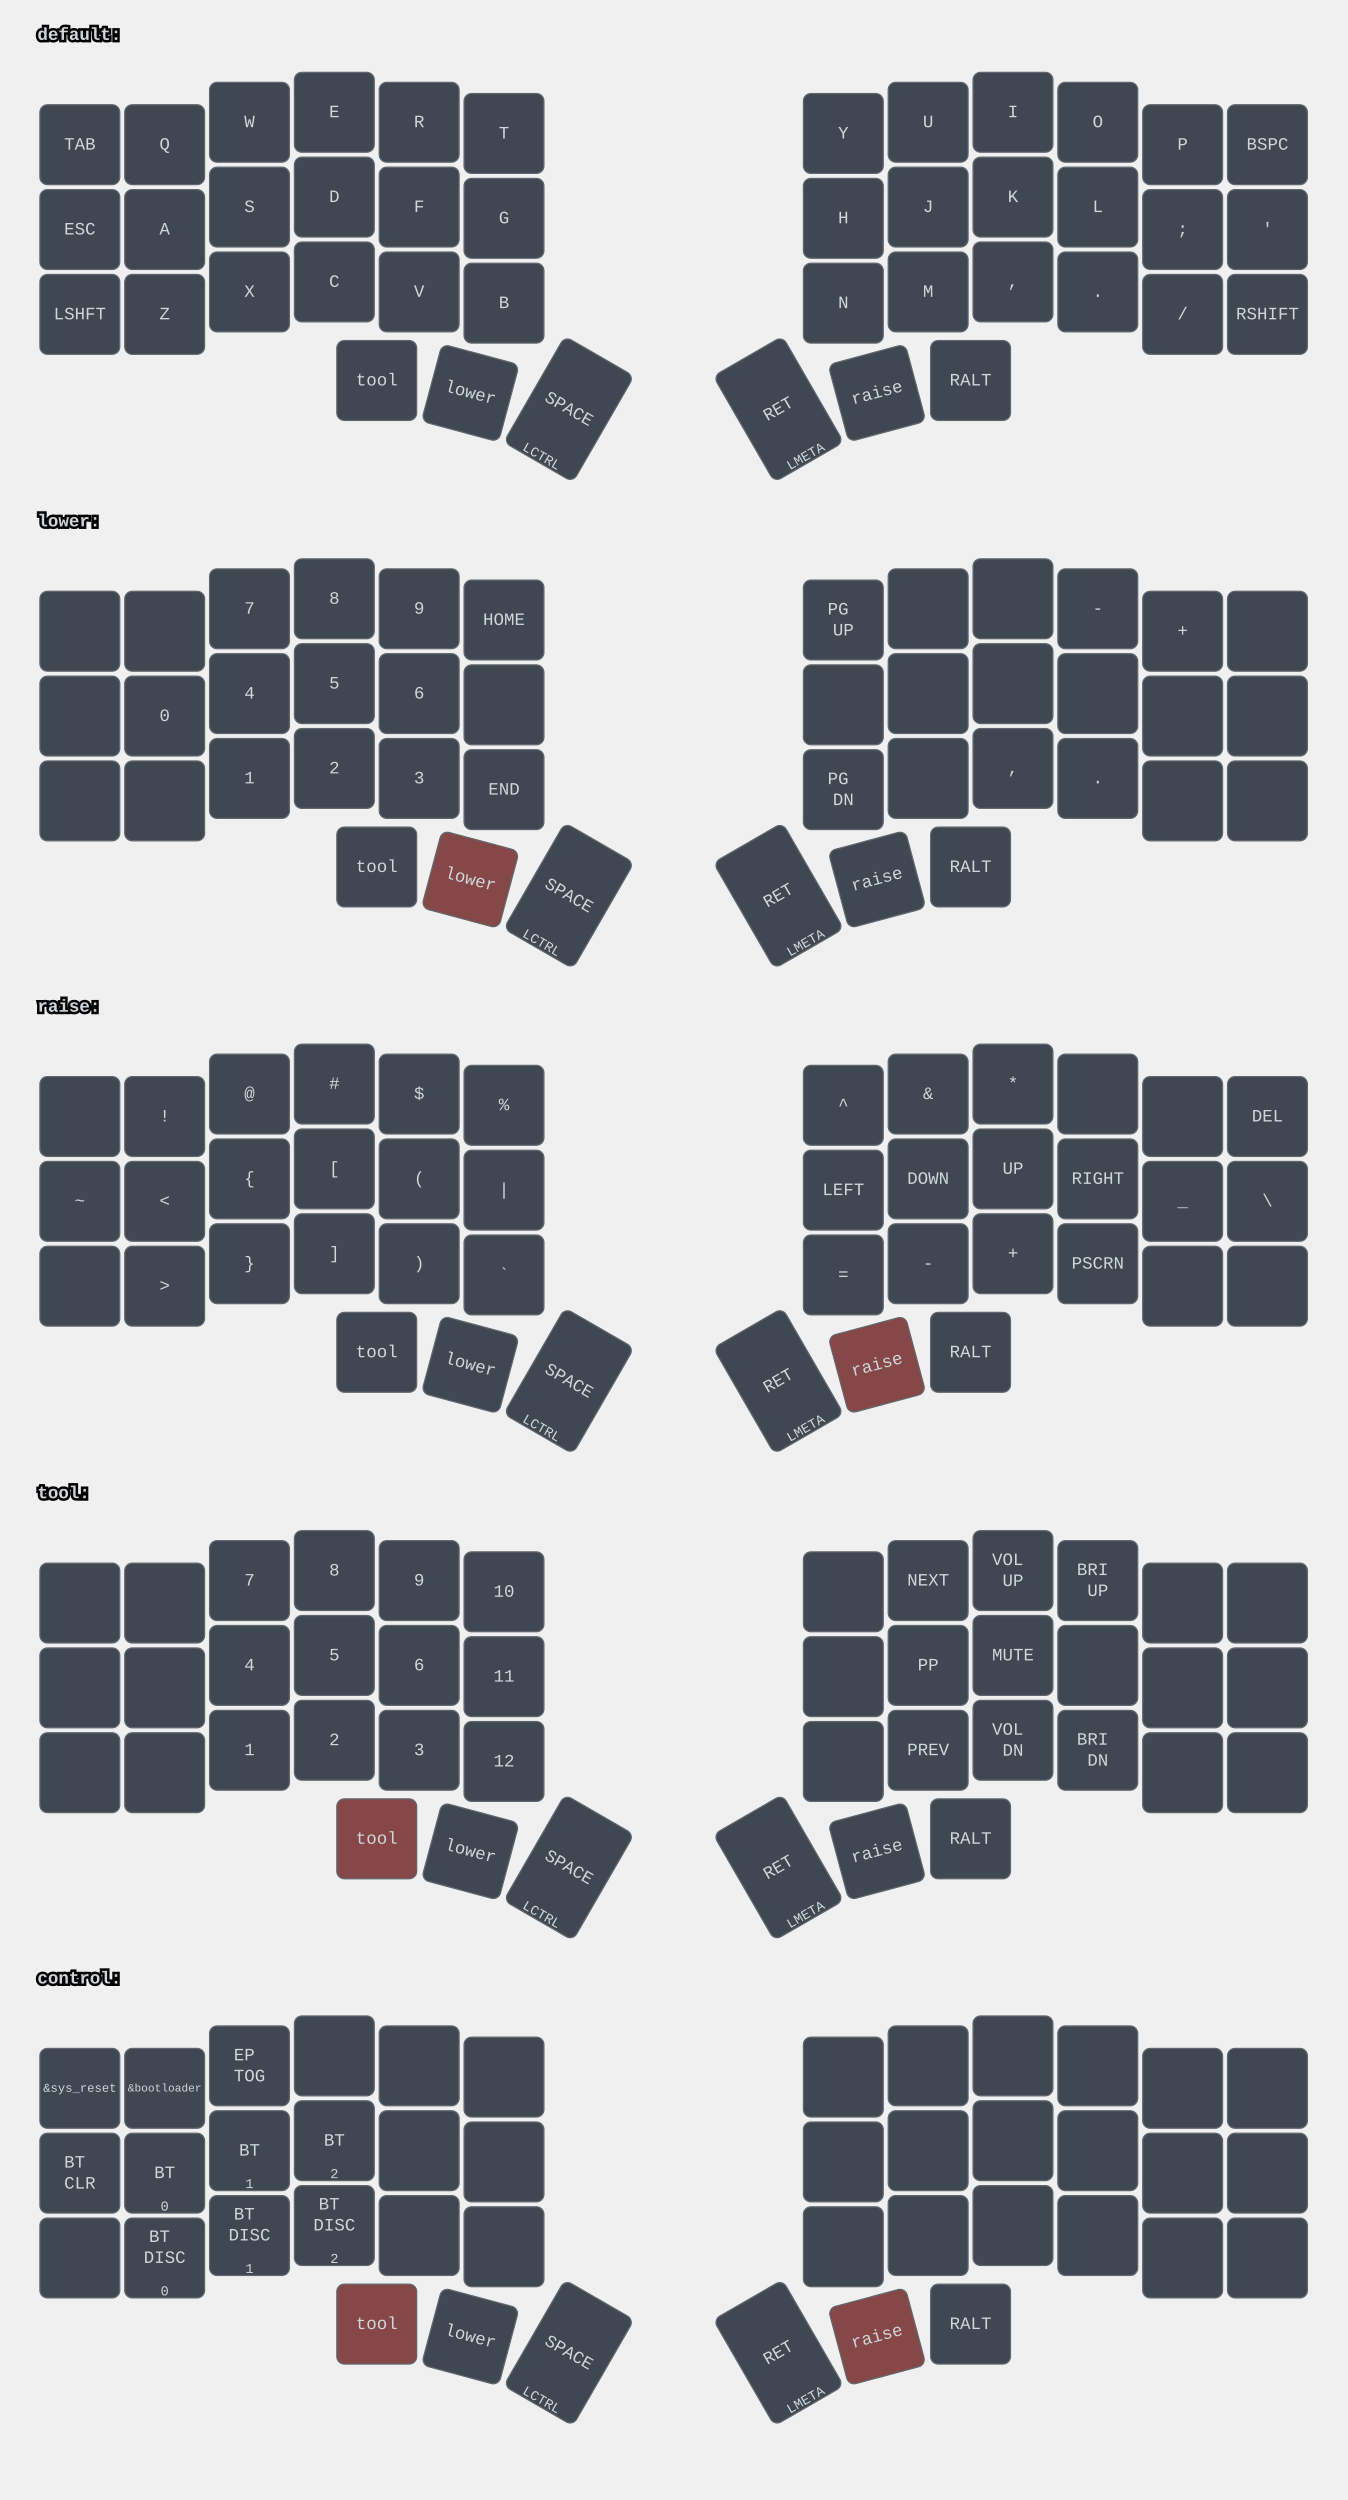
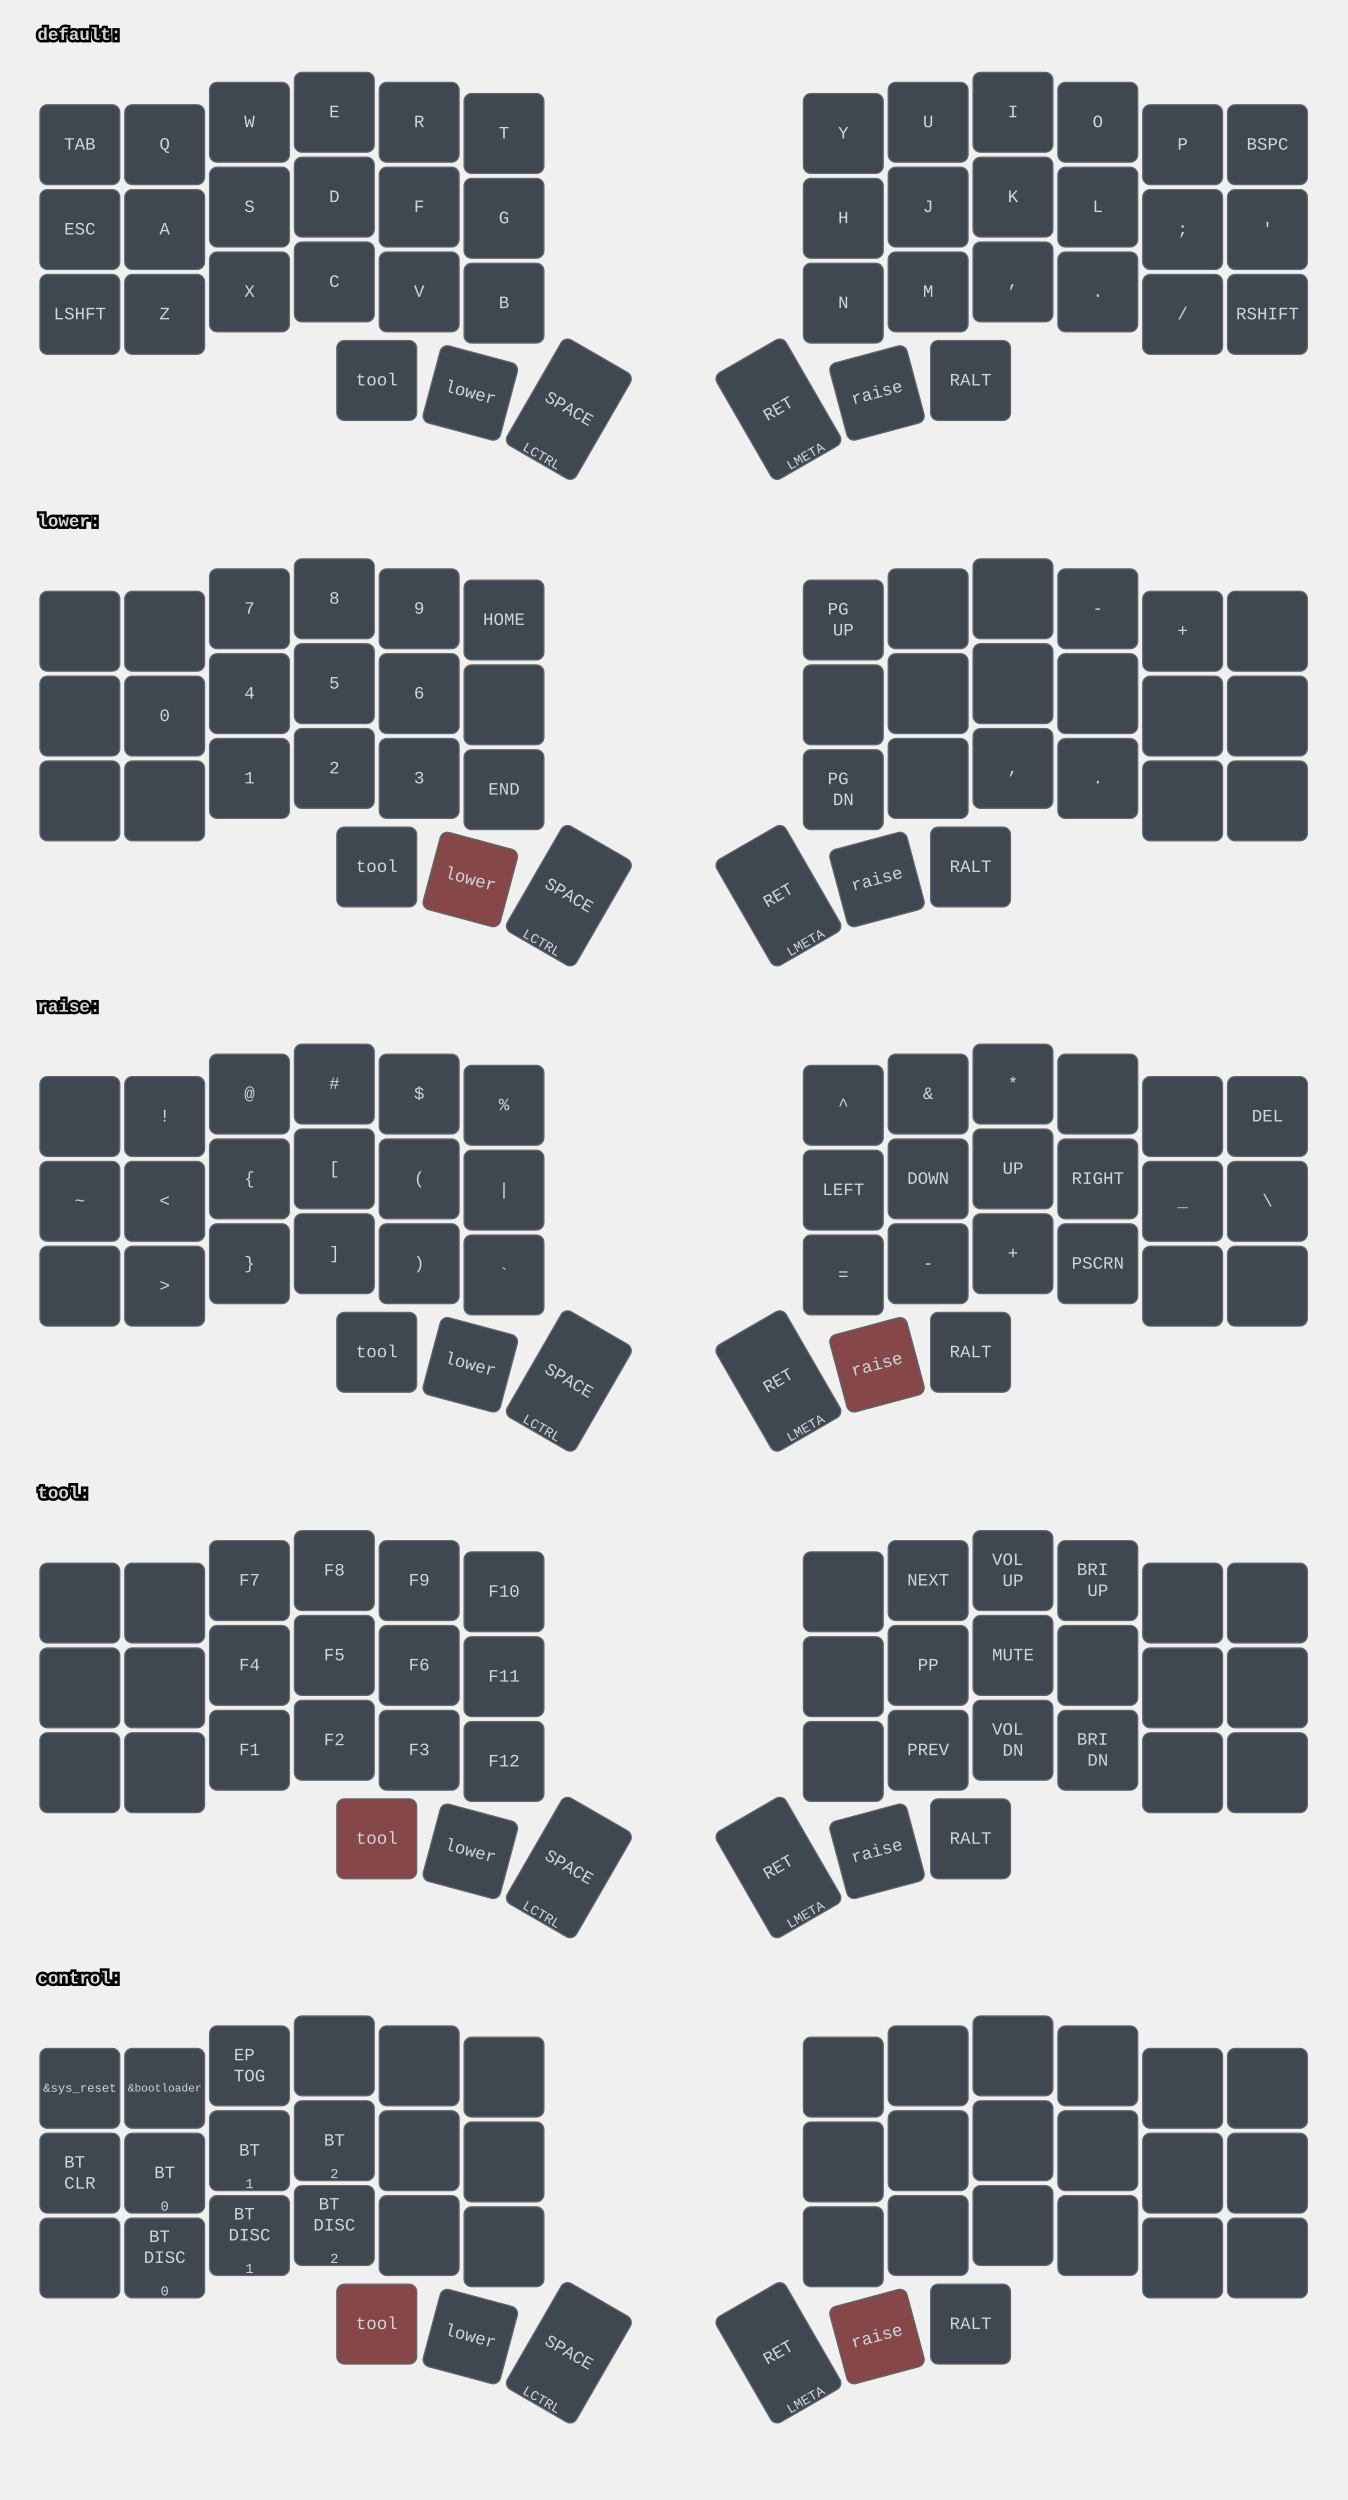
<svg xmlns="http://www.w3.org/2000/svg" width="1080" height="2004" viewBox="0 0 1080 2004" class="keymap">
  <style>/* inherit to force styles through use tags */
svg path {
    fill: inherit;
}

/* font and background color specifications */
svg.keymap {
    font-family: SFMono-Regular,Consolas,Liberation Mono,Menlo,monospace;
    font-size: 14px;
    font-kerning: normal;
    text-rendering: optimizeLegibility;
    fill: #24292e;
}

/* default key styling */
rect.key {
    fill: #f6f8fa;
}

rect.key, rect.combo {
    stroke: #c9cccf;
    stroke-width: 1;
}

/* default key side styling, only used is draw_key_sides is set */
rect.side {
    filter: brightness(90%);
}

/* color accent for combo boxes */
rect.combo, rect.combo-separate {
    fill: #cdf;
}

/* color accent for held keys */
rect.held, rect.combo.held {
    fill: #fdd;
}

/* color accent for ghost (optional) keys */
rect.ghost, rect.combo.ghost {
    stroke-dasharray: 4, 4;
    stroke-width: 2;
}

text {
    text-anchor: middle;
    dominant-baseline: middle;
}

/* styling for layer labels */
text.label {
    font-weight: bold;
    text-anchor: start;
    stroke: white;
    stroke-width: 4;
    paint-order: stroke;
}

/* styling for optional footer */
text.footer {
    text-anchor: end;
    dominant-baseline: auto;
    stroke: white;
    stroke-width: 4;
    paint-order: stroke;
}

/* styling for combo tap, and key hold/shifted label text */
text.combo, text.hold, text.shifted {
    font-size: 11px;
}

text.hold {
    text-anchor: middle;
    dominant-baseline: auto;
}

text.shifted {
    text-anchor: middle;
    dominant-baseline: hanging;
}

/* styling for hold/shifted label text in combo box */
text.combo.hold, text.combo.shifted {
    font-size: 8px;
}

/* lighter symbol for transparent keys */
text.trans {
    fill: #7b7e81;
}

/* styling for combo dendrons */
path.combo {
    stroke-width: 1;
    stroke: gray;
    fill: none;
}

/* Start Tabler Icons Cleanup */
/* cannot use height/width with glyphs */
.icon-tabler &gt; path {
    fill: inherit;
    stroke: inherit;
    stroke-width: 2;
}
/* hide tabler's default box */
.icon-tabler &gt; path[stroke="none"][fill="none"] {
    visibility: hidden;
}
/* End Tabler Icons Cleanup */

svg.keymap { fill: #d1d6db; }
rect.key { fill: #3f4750; }
rect.key, rect.combo { stroke: #60666c; }
rect.combo, rect.combo-separate { fill: #1f3d7a; }
rect.held, rect.combo.held { fill: #854747; }
text.label, text.footer { stroke: black; }
text.trans { fill: #7e8184; }
path.combo { stroke: #7f7f7f; }
</style>
  <g transform="translate(30, 0)" class="layer-default">
    <text x="0" y="28" class="label">default:</text>
    <g transform="translate(0, 56)">
      <g transform="translate(34, 60)" class="key keypos-0">
        <rect rx="6" ry="6" x="-32" y="-32" width="64" height="64" class="key" />
        <text x="0" y="0" class="key tap">TAB</text>
      </g>
      <g transform="translate(102, 60)" class="key keypos-1">
        <rect rx="6" ry="6" x="-32" y="-32" width="64" height="64" class="key" />
        <text x="0" y="0" class="key tap">Q</text>
      </g>
      <g transform="translate(170, 42)" class="key keypos-2">
        <rect rx="6" ry="6" x="-32" y="-32" width="64" height="64" class="key" />
        <text x="0" y="0" class="key tap">W</text>
      </g>
      <g transform="translate(238, 34)" class="key keypos-3">
        <rect rx="6" ry="6" x="-32" y="-32" width="64" height="64" class="key" />
        <text x="0" y="0" class="key tap">E</text>
      </g>
      <g transform="translate(306, 42)" class="key keypos-4">
        <rect rx="6" ry="6" x="-32" y="-32" width="64" height="64" class="key" />
        <text x="0" y="0" class="key tap">R</text>
      </g>
      <g transform="translate(374, 51)" class="key keypos-5">
        <rect rx="6" ry="6" x="-32" y="-32" width="64" height="64" class="key" />
        <text x="0" y="0" class="key tap">T</text>
      </g>
      <g transform="translate(646, 51)" class="key keypos-6">
        <rect rx="6" ry="6" x="-32" y="-32" width="64" height="64" class="key" />
        <text x="0" y="0" class="key tap">Y</text>
      </g>
      <g transform="translate(714, 42)" class="key keypos-7">
        <rect rx="6" ry="6" x="-32" y="-32" width="64" height="64" class="key" />
        <text x="0" y="0" class="key tap">U</text>
      </g>
      <g transform="translate(782, 34)" class="key keypos-8">
        <rect rx="6" ry="6" x="-32" y="-32" width="64" height="64" class="key" />
        <text x="0" y="0" class="key tap">I</text>
      </g>
      <g transform="translate(850, 42)" class="key keypos-9">
        <rect rx="6" ry="6" x="-32" y="-32" width="64" height="64" class="key" />
        <text x="0" y="0" class="key tap">O</text>
      </g>
      <g transform="translate(918, 60)" class="key keypos-10">
        <rect rx="6" ry="6" x="-32" y="-32" width="64" height="64" class="key" />
        <text x="0" y="0" class="key tap">P</text>
      </g>
      <g transform="translate(986, 60)" class="key keypos-11">
        <rect rx="6" ry="6" x="-32" y="-32" width="64" height="64" class="key" />
        <text x="0" y="0" class="key tap">BSPC</text>
      </g>
      <g transform="translate(34, 128)" class="key keypos-12">
        <rect rx="6" ry="6" x="-32" y="-32" width="64" height="64" class="key" />
        <text x="0" y="0" class="key tap">ESC</text>
      </g>
      <g transform="translate(102, 128)" class="key keypos-13">
        <rect rx="6" ry="6" x="-32" y="-32" width="64" height="64" class="key" />
        <text x="0" y="0" class="key tap">A</text>
      </g>
      <g transform="translate(170, 110)" class="key keypos-14">
        <rect rx="6" ry="6" x="-32" y="-32" width="64" height="64" class="key" />
        <text x="0" y="0" class="key tap">S</text>
      </g>
      <g transform="translate(238, 102)" class="key keypos-15">
        <rect rx="6" ry="6" x="-32" y="-32" width="64" height="64" class="key" />
        <text x="0" y="0" class="key tap">D</text>
      </g>
      <g transform="translate(306, 110)" class="key keypos-16">
        <rect rx="6" ry="6" x="-32" y="-32" width="64" height="64" class="key" />
        <text x="0" y="0" class="key tap">F</text>
      </g>
      <g transform="translate(374, 119)" class="key keypos-17">
        <rect rx="6" ry="6" x="-32" y="-32" width="64" height="64" class="key" />
        <text x="0" y="0" class="key tap">G</text>
      </g>
      <g transform="translate(646, 119)" class="key keypos-18">
        <rect rx="6" ry="6" x="-32" y="-32" width="64" height="64" class="key" />
        <text x="0" y="0" class="key tap">H</text>
      </g>
      <g transform="translate(714, 110)" class="key keypos-19">
        <rect rx="6" ry="6" x="-32" y="-32" width="64" height="64" class="key" />
        <text x="0" y="0" class="key tap">J</text>
      </g>
      <g transform="translate(782, 102)" class="key keypos-20">
        <rect rx="6" ry="6" x="-32" y="-32" width="64" height="64" class="key" />
        <text x="0" y="0" class="key tap">K</text>
      </g>
      <g transform="translate(850, 110)" class="key keypos-21">
        <rect rx="6" ry="6" x="-32" y="-32" width="64" height="64" class="key" />
        <text x="0" y="0" class="key tap">L</text>
      </g>
      <g transform="translate(918, 128)" class="key keypos-22">
        <rect rx="6" ry="6" x="-32" y="-32" width="64" height="64" class="key" />
        <text x="0" y="0" class="key tap">;</text>
      </g>
      <g transform="translate(986, 128)" class="key keypos-23">
        <rect rx="6" ry="6" x="-32" y="-32" width="64" height="64" class="key" />
        <text x="0" y="0" class="key tap">'</text>
      </g>
      <g transform="translate(34, 196)" class="key keypos-24">
        <rect rx="6" ry="6" x="-32" y="-32" width="64" height="64" class="key" />
        <text x="0" y="0" class="key tap">LSHFT</text>
      </g>
      <g transform="translate(102, 196)" class="key keypos-25">
        <rect rx="6" ry="6" x="-32" y="-32" width="64" height="64" class="key" />
        <text x="0" y="0" class="key tap">Z</text>
      </g>
      <g transform="translate(170, 178)" class="key keypos-26">
        <rect rx="6" ry="6" x="-32" y="-32" width="64" height="64" class="key" />
        <text x="0" y="0" class="key tap">X</text>
      </g>
      <g transform="translate(238, 170)" class="key keypos-27">
        <rect rx="6" ry="6" x="-32" y="-32" width="64" height="64" class="key" />
        <text x="0" y="0" class="key tap">C</text>
      </g>
      <g transform="translate(306, 178)" class="key keypos-28">
        <rect rx="6" ry="6" x="-32" y="-32" width="64" height="64" class="key" />
        <text x="0" y="0" class="key tap">V</text>
      </g>
      <g transform="translate(374, 187)" class="key keypos-29">
        <rect rx="6" ry="6" x="-32" y="-32" width="64" height="64" class="key" />
        <text x="0" y="0" class="key tap">B</text>
      </g>
      <g transform="translate(646, 187)" class="key keypos-30">
        <rect rx="6" ry="6" x="-32" y="-32" width="64" height="64" class="key" />
        <text x="0" y="0" class="key tap">N</text>
      </g>
      <g transform="translate(714, 178)" class="key keypos-31">
        <rect rx="6" ry="6" x="-32" y="-32" width="64" height="64" class="key" />
        <text x="0" y="0" class="key tap">M</text>
      </g>
      <g transform="translate(782, 170)" class="key keypos-32">
        <rect rx="6" ry="6" x="-32" y="-32" width="64" height="64" class="key" />
        <text x="0" y="0" class="key tap">,</text>
      </g>
      <g transform="translate(850, 178)" class="key keypos-33">
        <rect rx="6" ry="6" x="-32" y="-32" width="64" height="64" class="key" />
        <text x="0" y="0" class="key tap">.</text>
      </g>
      <g transform="translate(918, 196)" class="key keypos-34">
        <rect rx="6" ry="6" x="-32" y="-32" width="64" height="64" class="key" />
        <text x="0" y="0" class="key tap">/</text>
      </g>
      <g transform="translate(986, 196)" class="key keypos-35">
        <rect rx="6" ry="6" x="-32" y="-32" width="64" height="64" class="key" />
        <text x="0" y="0" class="key tap">RSHIFT</text>
      </g>
      <g transform="translate(272, 249)" class="key keypos-36">
        <rect rx="6" ry="6" x="-32" y="-32" width="64" height="64" class="key" />
        <text x="0" y="0" class="key tap">tool</text>
      </g>
      <g transform="translate(347, 259) rotate(15.0)" class="key keypos-37">
        <rect rx="6" ry="6" x="-32" y="-32" width="64" height="64" class="key" />
        <text x="0" y="0" class="key tap">lower</text>
      </g>
      <g transform="translate(426, 272) rotate(30.0)" class="key keypos-38">
        <rect rx="6" ry="6" x="-32" y="-49" width="64" height="98" class="key" />
        <text x="0" y="0" class="key tap">SPACE</text>
        <text x="0" y="47" class="key hold">LCTRL</text>
      </g>
      <g transform="translate(594, 272) rotate(-30.0)" class="key keypos-39">
        <rect rx="6" ry="6" x="-32" y="-49" width="64" height="98" class="key" />
        <text x="0" y="0" class="key tap">RET</text>
        <text x="0" y="47" class="key hold">LMETA</text>
      </g>
      <g transform="translate(673, 259) rotate(-15.0)" class="key keypos-40">
        <rect rx="6" ry="6" x="-32" y="-32" width="64" height="64" class="key" />
        <text x="0" y="0" class="key tap">raise</text>
      </g>
      <g transform="translate(748, 249)" class="key keypos-41">
        <rect rx="6" ry="6" x="-32" y="-32" width="64" height="64" class="key" />
        <text x="0" y="0" class="key tap">RALT</text>
      </g>
    </g>
  </g>
  <g transform="translate(30, 390)" class="layer-lower">
    <text x="0" y="28" class="label">lower:</text>
    <g transform="translate(0, 56)">
      <g transform="translate(34, 60)" class="key keypos-0">
        <rect rx="6" ry="6" x="-32" y="-32" width="64" height="64" class="key" />
      </g>
      <g transform="translate(102, 60)" class="key keypos-1">
        <rect rx="6" ry="6" x="-32" y="-32" width="64" height="64" class="key" />
      </g>
      <g transform="translate(170, 42)" class="key keypos-2">
        <rect rx="6" ry="6" x="-32" y="-32" width="64" height="64" class="key" />
        <text x="0" y="0" class="key tap">7</text>
      </g>
      <g transform="translate(238, 34)" class="key keypos-3">
        <rect rx="6" ry="6" x="-32" y="-32" width="64" height="64" class="key" />
        <text x="0" y="0" class="key tap">8</text>
      </g>
      <g transform="translate(306, 42)" class="key keypos-4">
        <rect rx="6" ry="6" x="-32" y="-32" width="64" height="64" class="key" />
        <text x="0" y="0" class="key tap">9</text>
      </g>
      <g transform="translate(374, 51)" class="key keypos-5">
        <rect rx="6" ry="6" x="-32" y="-32" width="64" height="64" class="key" />
        <text x="0" y="0" class="key tap">HOME</text>
      </g>
      <g transform="translate(646, 51)" class="key keypos-6">
        <rect rx="6" ry="6" x="-32" y="-32" width="64" height="64" class="key" />
        <text x="0" y="0" class="key tap">
          <tspan x="0" dy="-0.6em">PG</tspan>
          <tspan x="0" dy="1.2em">UP</tspan>
        </text>
      </g>
      <g transform="translate(714, 42)" class="key keypos-7">
        <rect rx="6" ry="6" x="-32" y="-32" width="64" height="64" class="key" />
      </g>
      <g transform="translate(782, 34)" class="key keypos-8">
        <rect rx="6" ry="6" x="-32" y="-32" width="64" height="64" class="key" />
      </g>
      <g transform="translate(850, 42)" class="key keypos-9">
        <rect rx="6" ry="6" x="-32" y="-32" width="64" height="64" class="key" />
        <text x="0" y="0" class="key tap">-</text>
      </g>
      <g transform="translate(918, 60)" class="key keypos-10">
        <rect rx="6" ry="6" x="-32" y="-32" width="64" height="64" class="key" />
        <text x="0" y="0" class="key tap">+</text>
      </g>
      <g transform="translate(986, 60)" class="key keypos-11">
        <rect rx="6" ry="6" x="-32" y="-32" width="64" height="64" class="key" />
      </g>
      <g transform="translate(34, 128)" class="key keypos-12">
        <rect rx="6" ry="6" x="-32" y="-32" width="64" height="64" class="key" />
      </g>
      <g transform="translate(102, 128)" class="key keypos-13">
        <rect rx="6" ry="6" x="-32" y="-32" width="64" height="64" class="key" />
        <text x="0" y="0" class="key tap">0</text>
      </g>
      <g transform="translate(170, 110)" class="key keypos-14">
        <rect rx="6" ry="6" x="-32" y="-32" width="64" height="64" class="key" />
        <text x="0" y="0" class="key tap">4</text>
      </g>
      <g transform="translate(238, 102)" class="key keypos-15">
        <rect rx="6" ry="6" x="-32" y="-32" width="64" height="64" class="key" />
        <text x="0" y="0" class="key tap">5</text>
      </g>
      <g transform="translate(306, 110)" class="key keypos-16">
        <rect rx="6" ry="6" x="-32" y="-32" width="64" height="64" class="key" />
        <text x="0" y="0" class="key tap">6</text>
      </g>
      <g transform="translate(374, 119)" class="key keypos-17">
        <rect rx="6" ry="6" x="-32" y="-32" width="64" height="64" class="key" />
      </g>
      <g transform="translate(646, 119)" class="key keypos-18">
        <rect rx="6" ry="6" x="-32" y="-32" width="64" height="64" class="key" />
      </g>
      <g transform="translate(714, 110)" class="key keypos-19">
        <rect rx="6" ry="6" x="-32" y="-32" width="64" height="64" class="key" />
      </g>
      <g transform="translate(782, 102)" class="key keypos-20">
        <rect rx="6" ry="6" x="-32" y="-32" width="64" height="64" class="key" />
      </g>
      <g transform="translate(850, 110)" class="key keypos-21">
        <rect rx="6" ry="6" x="-32" y="-32" width="64" height="64" class="key" />
      </g>
      <g transform="translate(918, 128)" class="key keypos-22">
        <rect rx="6" ry="6" x="-32" y="-32" width="64" height="64" class="key" />
      </g>
      <g transform="translate(986, 128)" class="key keypos-23">
        <rect rx="6" ry="6" x="-32" y="-32" width="64" height="64" class="key" />
      </g>
      <g transform="translate(34, 196)" class="key keypos-24">
        <rect rx="6" ry="6" x="-32" y="-32" width="64" height="64" class="key" />
      </g>
      <g transform="translate(102, 196)" class="key keypos-25">
        <rect rx="6" ry="6" x="-32" y="-32" width="64" height="64" class="key" />
      </g>
      <g transform="translate(170, 178)" class="key keypos-26">
        <rect rx="6" ry="6" x="-32" y="-32" width="64" height="64" class="key" />
        <text x="0" y="0" class="key tap">1</text>
      </g>
      <g transform="translate(238, 170)" class="key keypos-27">
        <rect rx="6" ry="6" x="-32" y="-32" width="64" height="64" class="key" />
        <text x="0" y="0" class="key tap">2</text>
      </g>
      <g transform="translate(306, 178)" class="key keypos-28">
        <rect rx="6" ry="6" x="-32" y="-32" width="64" height="64" class="key" />
        <text x="0" y="0" class="key tap">3</text>
      </g>
      <g transform="translate(374, 187)" class="key keypos-29">
        <rect rx="6" ry="6" x="-32" y="-32" width="64" height="64" class="key" />
        <text x="0" y="0" class="key tap">END</text>
      </g>
      <g transform="translate(646, 187)" class="key keypos-30">
        <rect rx="6" ry="6" x="-32" y="-32" width="64" height="64" class="key" />
        <text x="0" y="0" class="key tap">
          <tspan x="0" dy="-0.6em">PG</tspan>
          <tspan x="0" dy="1.2em">DN</tspan>
        </text>
      </g>
      <g transform="translate(714, 178)" class="key keypos-31">
        <rect rx="6" ry="6" x="-32" y="-32" width="64" height="64" class="key" />
      </g>
      <g transform="translate(782, 170)" class="key keypos-32">
        <rect rx="6" ry="6" x="-32" y="-32" width="64" height="64" class="key" />
        <text x="0" y="0" class="key tap">,</text>
      </g>
      <g transform="translate(850, 178)" class="key keypos-33">
        <rect rx="6" ry="6" x="-32" y="-32" width="64" height="64" class="key" />
        <text x="0" y="0" class="key tap">.</text>
      </g>
      <g transform="translate(918, 196)" class="key keypos-34">
        <rect rx="6" ry="6" x="-32" y="-32" width="64" height="64" class="key" />
      </g>
      <g transform="translate(986, 196)" class="key keypos-35">
        <rect rx="6" ry="6" x="-32" y="-32" width="64" height="64" class="key" />
      </g>
      <g transform="translate(272, 249)" class="key keypos-36">
        <rect rx="6" ry="6" x="-32" y="-32" width="64" height="64" class="key" />
        <text x="0" y="0" class="key tap">tool</text>
      </g>
      <g transform="translate(347, 259) rotate(15.0)" class="key held keypos-37">
        <rect rx="6" ry="6" x="-32" y="-32" width="64" height="64" class="key held" />
        <text x="0" y="0" class="key held tap">lower</text>
      </g>
      <g transform="translate(426, 272) rotate(30.0)" class="key keypos-38">
        <rect rx="6" ry="6" x="-32" y="-49" width="64" height="98" class="key" />
        <text x="0" y="0" class="key tap">SPACE</text>
        <text x="0" y="47" class="key hold">LCTRL</text>
      </g>
      <g transform="translate(594, 272) rotate(-30.0)" class="key keypos-39">
        <rect rx="6" ry="6" x="-32" y="-49" width="64" height="98" class="key" />
        <text x="0" y="0" class="key tap">RET</text>
        <text x="0" y="47" class="key hold">LMETA</text>
      </g>
      <g transform="translate(673, 259) rotate(-15.0)" class="key keypos-40">
        <rect rx="6" ry="6" x="-32" y="-32" width="64" height="64" class="key" />
        <text x="0" y="0" class="key tap">raise</text>
      </g>
      <g transform="translate(748, 249)" class="key keypos-41">
        <rect rx="6" ry="6" x="-32" y="-32" width="64" height="64" class="key" />
        <text x="0" y="0" class="key tap">RALT</text>
      </g>
    </g>
  </g>
  <g transform="translate(30, 779)" class="layer-raise">
    <text x="0" y="28" class="label">raise:</text>
    <g transform="translate(0, 56)">
      <g transform="translate(34, 60)" class="key keypos-0">
        <rect rx="6" ry="6" x="-32" y="-32" width="64" height="64" class="key" />
      </g>
      <g transform="translate(102, 60)" class="key keypos-1">
        <rect rx="6" ry="6" x="-32" y="-32" width="64" height="64" class="key" />
        <text x="0" y="0" class="key tap">!</text>
      </g>
      <g transform="translate(170, 42)" class="key keypos-2">
        <rect rx="6" ry="6" x="-32" y="-32" width="64" height="64" class="key" />
        <text x="0" y="0" class="key tap">@</text>
      </g>
      <g transform="translate(238, 34)" class="key keypos-3">
        <rect rx="6" ry="6" x="-32" y="-32" width="64" height="64" class="key" />
        <text x="0" y="0" class="key tap">#</text>
      </g>
      <g transform="translate(306, 42)" class="key keypos-4">
        <rect rx="6" ry="6" x="-32" y="-32" width="64" height="64" class="key" />
        <text x="0" y="0" class="key tap">$</text>
      </g>
      <g transform="translate(374, 51)" class="key keypos-5">
        <rect rx="6" ry="6" x="-32" y="-32" width="64" height="64" class="key" />
        <text x="0" y="0" class="key tap">%</text>
      </g>
      <g transform="translate(646, 51)" class="key keypos-6">
        <rect rx="6" ry="6" x="-32" y="-32" width="64" height="64" class="key" />
        <text x="0" y="0" class="key tap">^</text>
      </g>
      <g transform="translate(714, 42)" class="key keypos-7">
        <rect rx="6" ry="6" x="-32" y="-32" width="64" height="64" class="key" />
        <text x="0" y="0" class="key tap">&amp;</text>
      </g>
      <g transform="translate(782, 34)" class="key keypos-8">
        <rect rx="6" ry="6" x="-32" y="-32" width="64" height="64" class="key" />
        <text x="0" y="0" class="key tap">*</text>
      </g>
      <g transform="translate(850, 42)" class="key keypos-9">
        <rect rx="6" ry="6" x="-32" y="-32" width="64" height="64" class="key" />
      </g>
      <g transform="translate(918, 60)" class="key keypos-10">
        <rect rx="6" ry="6" x="-32" y="-32" width="64" height="64" class="key" />
      </g>
      <g transform="translate(986, 60)" class="key keypos-11">
        <rect rx="6" ry="6" x="-32" y="-32" width="64" height="64" class="key" />
        <text x="0" y="0" class="key tap">DEL</text>
      </g>
      <g transform="translate(34, 128)" class="key keypos-12">
        <rect rx="6" ry="6" x="-32" y="-32" width="64" height="64" class="key" />
        <text x="0" y="0" class="key tap">~</text>
      </g>
      <g transform="translate(102, 128)" class="key keypos-13">
        <rect rx="6" ry="6" x="-32" y="-32" width="64" height="64" class="key" />
        <text x="0" y="0" class="key tap">&lt;</text>
      </g>
      <g transform="translate(170, 110)" class="key keypos-14">
        <rect rx="6" ry="6" x="-32" y="-32" width="64" height="64" class="key" />
        <text x="0" y="0" class="key tap">{</text>
      </g>
      <g transform="translate(238, 102)" class="key keypos-15">
        <rect rx="6" ry="6" x="-32" y="-32" width="64" height="64" class="key" />
        <text x="0" y="0" class="key tap">[</text>
      </g>
      <g transform="translate(306, 110)" class="key keypos-16">
        <rect rx="6" ry="6" x="-32" y="-32" width="64" height="64" class="key" />
        <text x="0" y="0" class="key tap">(</text>
      </g>
      <g transform="translate(374, 119)" class="key keypos-17">
        <rect rx="6" ry="6" x="-32" y="-32" width="64" height="64" class="key" />
        <text x="0" y="0" class="key tap">|</text>
      </g>
      <g transform="translate(646, 119)" class="key keypos-18">
        <rect rx="6" ry="6" x="-32" y="-32" width="64" height="64" class="key" />
        <text x="0" y="0" class="key tap">LEFT</text>
      </g>
      <g transform="translate(714, 110)" class="key keypos-19">
        <rect rx="6" ry="6" x="-32" y="-32" width="64" height="64" class="key" />
        <text x="0" y="0" class="key tap">DOWN</text>
      </g>
      <g transform="translate(782, 102)" class="key keypos-20">
        <rect rx="6" ry="6" x="-32" y="-32" width="64" height="64" class="key" />
        <text x="0" y="0" class="key tap">UP</text>
      </g>
      <g transform="translate(850, 110)" class="key keypos-21">
        <rect rx="6" ry="6" x="-32" y="-32" width="64" height="64" class="key" />
        <text x="0" y="0" class="key tap">RIGHT</text>
      </g>
      <g transform="translate(918, 128)" class="key keypos-22">
        <rect rx="6" ry="6" x="-32" y="-32" width="64" height="64" class="key" />
        <text x="0" y="0" class="key tap">_</text>
      </g>
      <g transform="translate(986, 128)" class="key keypos-23">
        <rect rx="6" ry="6" x="-32" y="-32" width="64" height="64" class="key" />
        <text x="0" y="0" class="key tap">\</text>
      </g>
      <g transform="translate(34, 196)" class="key keypos-24">
        <rect rx="6" ry="6" x="-32" y="-32" width="64" height="64" class="key" />
      </g>
      <g transform="translate(102, 196)" class="key keypos-25">
        <rect rx="6" ry="6" x="-32" y="-32" width="64" height="64" class="key" />
        <text x="0" y="0" class="key tap">&gt;</text>
      </g>
      <g transform="translate(170, 178)" class="key keypos-26">
        <rect rx="6" ry="6" x="-32" y="-32" width="64" height="64" class="key" />
        <text x="0" y="0" class="key tap">}</text>
      </g>
      <g transform="translate(238, 170)" class="key keypos-27">
        <rect rx="6" ry="6" x="-32" y="-32" width="64" height="64" class="key" />
        <text x="0" y="0" class="key tap">]</text>
      </g>
      <g transform="translate(306, 178)" class="key keypos-28">
        <rect rx="6" ry="6" x="-32" y="-32" width="64" height="64" class="key" />
        <text x="0" y="0" class="key tap">)</text>
      </g>
      <g transform="translate(374, 187)" class="key keypos-29">
        <rect rx="6" ry="6" x="-32" y="-32" width="64" height="64" class="key" />
        <text x="0" y="0" class="key tap">`</text>
      </g>
      <g transform="translate(646, 187)" class="key keypos-30">
        <rect rx="6" ry="6" x="-32" y="-32" width="64" height="64" class="key" />
        <text x="0" y="0" class="key tap">=</text>
      </g>
      <g transform="translate(714, 178)" class="key keypos-31">
        <rect rx="6" ry="6" x="-32" y="-32" width="64" height="64" class="key" />
        <text x="0" y="0" class="key tap">-</text>
      </g>
      <g transform="translate(782, 170)" class="key keypos-32">
        <rect rx="6" ry="6" x="-32" y="-32" width="64" height="64" class="key" />
        <text x="0" y="0" class="key tap">+</text>
      </g>
      <g transform="translate(850, 178)" class="key keypos-33">
        <rect rx="6" ry="6" x="-32" y="-32" width="64" height="64" class="key" />
        <text x="0" y="0" class="key tap">PSCRN</text>
      </g>
      <g transform="translate(918, 196)" class="key keypos-34">
        <rect rx="6" ry="6" x="-32" y="-32" width="64" height="64" class="key" />
      </g>
      <g transform="translate(986, 196)" class="key keypos-35">
        <rect rx="6" ry="6" x="-32" y="-32" width="64" height="64" class="key" />
      </g>
      <g transform="translate(272, 249)" class="key keypos-36">
        <rect rx="6" ry="6" x="-32" y="-32" width="64" height="64" class="key" />
        <text x="0" y="0" class="key tap">tool</text>
      </g>
      <g transform="translate(347, 259) rotate(15.0)" class="key keypos-37">
        <rect rx="6" ry="6" x="-32" y="-32" width="64" height="64" class="key" />
        <text x="0" y="0" class="key tap">lower</text>
      </g>
      <g transform="translate(426, 272) rotate(30.0)" class="key keypos-38">
        <rect rx="6" ry="6" x="-32" y="-49" width="64" height="98" class="key" />
        <text x="0" y="0" class="key tap">SPACE</text>
        <text x="0" y="47" class="key hold">LCTRL</text>
      </g>
      <g transform="translate(594, 272) rotate(-30.0)" class="key keypos-39">
        <rect rx="6" ry="6" x="-32" y="-49" width="64" height="98" class="key" />
        <text x="0" y="0" class="key tap">RET</text>
        <text x="0" y="47" class="key hold">LMETA</text>
      </g>
      <g transform="translate(673, 259) rotate(-15.0)" class="key held keypos-40">
        <rect rx="6" ry="6" x="-32" y="-32" width="64" height="64" class="key held" />
        <text x="0" y="0" class="key held tap">raise</text>
      </g>
      <g transform="translate(748, 249)" class="key keypos-41">
        <rect rx="6" ry="6" x="-32" y="-32" width="64" height="64" class="key" />
        <text x="0" y="0" class="key tap">RALT</text>
      </g>
    </g>
  </g>
  <g transform="translate(30, 1169)" class="layer-tool">
    <text x="0" y="28" class="label">tool:</text>
    <g transform="translate(0, 56)">
      <g transform="translate(34, 60)" class="key keypos-0">
        <rect rx="6" ry="6" x="-32" y="-32" width="64" height="64" class="key" />
      </g>
      <g transform="translate(102, 60)" class="key keypos-1">
        <rect rx="6" ry="6" x="-32" y="-32" width="64" height="64" class="key" />
      </g>
      <g transform="translate(170, 42)" class="key keypos-2">
        <rect rx="6" ry="6" x="-32" y="-32" width="64" height="64" class="key" />
-         <text x="0" y="0" class="key tap">7</text>
+         <text x="0" y="0" class="key tap">F7</text>
      </g>
      <g transform="translate(238, 34)" class="key keypos-3">
        <rect rx="6" ry="6" x="-32" y="-32" width="64" height="64" class="key" />
-         <text x="0" y="0" class="key tap">8</text>
+         <text x="0" y="0" class="key tap">F8</text>
      </g>
      <g transform="translate(306, 42)" class="key keypos-4">
        <rect rx="6" ry="6" x="-32" y="-32" width="64" height="64" class="key" />
-         <text x="0" y="0" class="key tap">9</text>
+         <text x="0" y="0" class="key tap">F9</text>
      </g>
      <g transform="translate(374, 51)" class="key keypos-5">
        <rect rx="6" ry="6" x="-32" y="-32" width="64" height="64" class="key" />
-         <text x="0" y="0" class="key tap">10</text>
+         <text x="0" y="0" class="key tap">F10</text>
      </g>
      <g transform="translate(646, 51)" class="key keypos-6">
        <rect rx="6" ry="6" x="-32" y="-32" width="64" height="64" class="key" />
      </g>
      <g transform="translate(714, 42)" class="key keypos-7">
        <rect rx="6" ry="6" x="-32" y="-32" width="64" height="64" class="key" />
        <text x="0" y="0" class="key tap">NEXT</text>
      </g>
      <g transform="translate(782, 34)" class="key keypos-8">
        <rect rx="6" ry="6" x="-32" y="-32" width="64" height="64" class="key" />
        <text x="0" y="0" class="key tap">
          <tspan x="0" dy="-0.6em">VOL</tspan>
          <tspan x="0" dy="1.2em">UP</tspan>
        </text>
      </g>
      <g transform="translate(850, 42)" class="key keypos-9">
        <rect rx="6" ry="6" x="-32" y="-32" width="64" height="64" class="key" />
        <text x="0" y="0" class="key tap">
          <tspan x="0" dy="-0.6em">BRI</tspan>
          <tspan x="0" dy="1.2em">UP</tspan>
        </text>
      </g>
      <g transform="translate(918, 60)" class="key keypos-10">
        <rect rx="6" ry="6" x="-32" y="-32" width="64" height="64" class="key" />
      </g>
      <g transform="translate(986, 60)" class="key keypos-11">
        <rect rx="6" ry="6" x="-32" y="-32" width="64" height="64" class="key" />
      </g>
      <g transform="translate(34, 128)" class="key keypos-12">
        <rect rx="6" ry="6" x="-32" y="-32" width="64" height="64" class="key" />
      </g>
      <g transform="translate(102, 128)" class="key keypos-13">
        <rect rx="6" ry="6" x="-32" y="-32" width="64" height="64" class="key" />
      </g>
      <g transform="translate(170, 110)" class="key keypos-14">
        <rect rx="6" ry="6" x="-32" y="-32" width="64" height="64" class="key" />
-         <text x="0" y="0" class="key tap">4</text>
+         <text x="0" y="0" class="key tap">F4</text>
      </g>
      <g transform="translate(238, 102)" class="key keypos-15">
        <rect rx="6" ry="6" x="-32" y="-32" width="64" height="64" class="key" />
-         <text x="0" y="0" class="key tap">5</text>
+         <text x="0" y="0" class="key tap">F5</text>
      </g>
      <g transform="translate(306, 110)" class="key keypos-16">
        <rect rx="6" ry="6" x="-32" y="-32" width="64" height="64" class="key" />
-         <text x="0" y="0" class="key tap">6</text>
+         <text x="0" y="0" class="key tap">F6</text>
      </g>
      <g transform="translate(374, 119)" class="key keypos-17">
        <rect rx="6" ry="6" x="-32" y="-32" width="64" height="64" class="key" />
-         <text x="0" y="0" class="key tap">11</text>
+         <text x="0" y="0" class="key tap">F11</text>
      </g>
      <g transform="translate(646, 119)" class="key keypos-18">
        <rect rx="6" ry="6" x="-32" y="-32" width="64" height="64" class="key" />
      </g>
      <g transform="translate(714, 110)" class="key keypos-19">
        <rect rx="6" ry="6" x="-32" y="-32" width="64" height="64" class="key" />
        <text x="0" y="0" class="key tap">PP</text>
      </g>
      <g transform="translate(782, 102)" class="key keypos-20">
        <rect rx="6" ry="6" x="-32" y="-32" width="64" height="64" class="key" />
        <text x="0" y="0" class="key tap">MUTE</text>
      </g>
      <g transform="translate(850, 110)" class="key keypos-21">
        <rect rx="6" ry="6" x="-32" y="-32" width="64" height="64" class="key" />
      </g>
      <g transform="translate(918, 128)" class="key keypos-22">
        <rect rx="6" ry="6" x="-32" y="-32" width="64" height="64" class="key" />
      </g>
      <g transform="translate(986, 128)" class="key keypos-23">
        <rect rx="6" ry="6" x="-32" y="-32" width="64" height="64" class="key" />
      </g>
      <g transform="translate(34, 196)" class="key keypos-24">
        <rect rx="6" ry="6" x="-32" y="-32" width="64" height="64" class="key" />
      </g>
      <g transform="translate(102, 196)" class="key keypos-25">
        <rect rx="6" ry="6" x="-32" y="-32" width="64" height="64" class="key" />
      </g>
      <g transform="translate(170, 178)" class="key keypos-26">
        <rect rx="6" ry="6" x="-32" y="-32" width="64" height="64" class="key" />
-         <text x="0" y="0" class="key tap">1</text>
+         <text x="0" y="0" class="key tap">F1</text>
      </g>
      <g transform="translate(238, 170)" class="key keypos-27">
        <rect rx="6" ry="6" x="-32" y="-32" width="64" height="64" class="key" />
-         <text x="0" y="0" class="key tap">2</text>
+         <text x="0" y="0" class="key tap">F2</text>
      </g>
      <g transform="translate(306, 178)" class="key keypos-28">
        <rect rx="6" ry="6" x="-32" y="-32" width="64" height="64" class="key" />
-         <text x="0" y="0" class="key tap">3</text>
+         <text x="0" y="0" class="key tap">F3</text>
      </g>
      <g transform="translate(374, 187)" class="key keypos-29">
        <rect rx="6" ry="6" x="-32" y="-32" width="64" height="64" class="key" />
-         <text x="0" y="0" class="key tap">12</text>
+         <text x="0" y="0" class="key tap">F12</text>
      </g>
      <g transform="translate(646, 187)" class="key keypos-30">
        <rect rx="6" ry="6" x="-32" y="-32" width="64" height="64" class="key" />
      </g>
      <g transform="translate(714, 178)" class="key keypos-31">
        <rect rx="6" ry="6" x="-32" y="-32" width="64" height="64" class="key" />
        <text x="0" y="0" class="key tap">PREV</text>
      </g>
      <g transform="translate(782, 170)" class="key keypos-32">
        <rect rx="6" ry="6" x="-32" y="-32" width="64" height="64" class="key" />
        <text x="0" y="0" class="key tap">
          <tspan x="0" dy="-0.6em">VOL</tspan>
          <tspan x="0" dy="1.2em">DN</tspan>
        </text>
      </g>
      <g transform="translate(850, 178)" class="key keypos-33">
        <rect rx="6" ry="6" x="-32" y="-32" width="64" height="64" class="key" />
        <text x="0" y="0" class="key tap">
          <tspan x="0" dy="-0.6em">BRI</tspan>
          <tspan x="0" dy="1.2em">DN</tspan>
        </text>
      </g>
      <g transform="translate(918, 196)" class="key keypos-34">
        <rect rx="6" ry="6" x="-32" y="-32" width="64" height="64" class="key" />
      </g>
      <g transform="translate(986, 196)" class="key keypos-35">
        <rect rx="6" ry="6" x="-32" y="-32" width="64" height="64" class="key" />
      </g>
      <g transform="translate(272, 249)" class="key held keypos-36">
        <rect rx="6" ry="6" x="-32" y="-32" width="64" height="64" class="key held" />
        <text x="0" y="0" class="key held tap">tool</text>
      </g>
      <g transform="translate(347, 259) rotate(15.0)" class="key keypos-37">
        <rect rx="6" ry="6" x="-32" y="-32" width="64" height="64" class="key" />
        <text x="0" y="0" class="key tap">lower</text>
      </g>
      <g transform="translate(426, 272) rotate(30.0)" class="key keypos-38">
        <rect rx="6" ry="6" x="-32" y="-49" width="64" height="98" class="key" />
        <text x="0" y="0" class="key tap">SPACE</text>
        <text x="0" y="47" class="key hold">LCTRL</text>
      </g>
      <g transform="translate(594, 272) rotate(-30.0)" class="key keypos-39">
        <rect rx="6" ry="6" x="-32" y="-49" width="64" height="98" class="key" />
        <text x="0" y="0" class="key tap">RET</text>
        <text x="0" y="47" class="key hold">LMETA</text>
      </g>
      <g transform="translate(673, 259) rotate(-15.0)" class="key keypos-40">
        <rect rx="6" ry="6" x="-32" y="-32" width="64" height="64" class="key" />
        <text x="0" y="0" class="key tap">raise</text>
      </g>
      <g transform="translate(748, 249)" class="key keypos-41">
        <rect rx="6" ry="6" x="-32" y="-32" width="64" height="64" class="key" />
        <text x="0" y="0" class="key tap">RALT</text>
      </g>
    </g>
  </g>
  <g transform="translate(30, 1558)" class="layer-control">
    <text x="0" y="28" class="label">control:</text>
    <g transform="translate(0, 56)">
      <g transform="translate(34, 60)" class="key keypos-0">
        <rect rx="6" ry="6" x="-32" y="-32" width="64" height="64" class="key" />
        <text x="0" y="0" class="key tap">
          <tspan style="font-size: 70%">&amp;sys_reset</tspan>
        </text>
      </g>
      <g transform="translate(102, 60)" class="key keypos-1">
        <rect rx="6" ry="6" x="-32" y="-32" width="64" height="64" class="key" />
        <text x="0" y="0" class="key tap">
          <tspan style="font-size: 64%">&amp;bootloader</tspan>
        </text>
      </g>
      <g transform="translate(170, 42)" class="key keypos-2">
        <rect rx="6" ry="6" x="-32" y="-32" width="64" height="64" class="key" />
        <text x="0" y="0" class="key tap">
          <tspan x="0" dy="-0.6em">EP</tspan>
          <tspan x="0" dy="1.2em">TOG</tspan>
        </text>
      </g>
      <g transform="translate(238, 34)" class="key keypos-3">
        <rect rx="6" ry="6" x="-32" y="-32" width="64" height="64" class="key" />
      </g>
      <g transform="translate(306, 42)" class="key keypos-4">
        <rect rx="6" ry="6" x="-32" y="-32" width="64" height="64" class="key" />
      </g>
      <g transform="translate(374, 51)" class="key keypos-5">
        <rect rx="6" ry="6" x="-32" y="-32" width="64" height="64" class="key" />
      </g>
      <g transform="translate(646, 51)" class="key keypos-6">
        <rect rx="6" ry="6" x="-32" y="-32" width="64" height="64" class="key" />
      </g>
      <g transform="translate(714, 42)" class="key keypos-7">
        <rect rx="6" ry="6" x="-32" y="-32" width="64" height="64" class="key" />
      </g>
      <g transform="translate(782, 34)" class="key keypos-8">
        <rect rx="6" ry="6" x="-32" y="-32" width="64" height="64" class="key" />
      </g>
      <g transform="translate(850, 42)" class="key keypos-9">
        <rect rx="6" ry="6" x="-32" y="-32" width="64" height="64" class="key" />
      </g>
      <g transform="translate(918, 60)" class="key keypos-10">
        <rect rx="6" ry="6" x="-32" y="-32" width="64" height="64" class="key" />
      </g>
      <g transform="translate(986, 60)" class="key keypos-11">
        <rect rx="6" ry="6" x="-32" y="-32" width="64" height="64" class="key" />
      </g>
      <g transform="translate(34, 128)" class="key keypos-12">
        <rect rx="6" ry="6" x="-32" y="-32" width="64" height="64" class="key" />
        <text x="0" y="0" class="key tap">
          <tspan x="0" dy="-0.6em">BT</tspan>
          <tspan x="0" dy="1.2em">CLR</tspan>
        </text>
      </g>
      <g transform="translate(102, 128)" class="key keypos-13">
        <rect rx="6" ry="6" x="-32" y="-32" width="64" height="64" class="key" />
        <text x="0" y="0" class="key tap">BT</text>
        <text x="0" y="30" class="key hold">0</text>
      </g>
      <g transform="translate(170, 110)" class="key keypos-14">
        <rect rx="6" ry="6" x="-32" y="-32" width="64" height="64" class="key" />
        <text x="0" y="0" class="key tap">BT</text>
        <text x="0" y="30" class="key hold">1</text>
      </g>
      <g transform="translate(238, 102)" class="key keypos-15">
        <rect rx="6" ry="6" x="-32" y="-32" width="64" height="64" class="key" />
        <text x="0" y="0" class="key tap">BT</text>
        <text x="0" y="30" class="key hold">2</text>
      </g>
      <g transform="translate(306, 110)" class="key keypos-16">
        <rect rx="6" ry="6" x="-32" y="-32" width="64" height="64" class="key" />
      </g>
      <g transform="translate(374, 119)" class="key keypos-17">
        <rect rx="6" ry="6" x="-32" y="-32" width="64" height="64" class="key" />
      </g>
      <g transform="translate(646, 119)" class="key keypos-18">
        <rect rx="6" ry="6" x="-32" y="-32" width="64" height="64" class="key" />
      </g>
      <g transform="translate(714, 110)" class="key keypos-19">
        <rect rx="6" ry="6" x="-32" y="-32" width="64" height="64" class="key" />
      </g>
      <g transform="translate(782, 102)" class="key keypos-20">
        <rect rx="6" ry="6" x="-32" y="-32" width="64" height="64" class="key" />
      </g>
      <g transform="translate(850, 110)" class="key keypos-21">
        <rect rx="6" ry="6" x="-32" y="-32" width="64" height="64" class="key" />
      </g>
      <g transform="translate(918, 128)" class="key keypos-22">
        <rect rx="6" ry="6" x="-32" y="-32" width="64" height="64" class="key" />
      </g>
      <g transform="translate(986, 128)" class="key keypos-23">
        <rect rx="6" ry="6" x="-32" y="-32" width="64" height="64" class="key" />
      </g>
      <g transform="translate(34, 196)" class="key keypos-24">
        <rect rx="6" ry="6" x="-32" y="-32" width="64" height="64" class="key" />
      </g>
      <g transform="translate(102, 196)" class="key keypos-25">
        <rect rx="6" ry="6" x="-32" y="-32" width="64" height="64" class="key" />
        <text x="0" y="0" class="key tap">
          <tspan x="0" dy="-1.2em">BT</tspan>
          <tspan x="0" dy="1.2em">DISC</tspan>
        </text>
        <text x="0" y="30" class="key hold">0</text>
      </g>
      <g transform="translate(170, 178)" class="key keypos-26">
        <rect rx="6" ry="6" x="-32" y="-32" width="64" height="64" class="key" />
        <text x="0" y="0" class="key tap">
          <tspan x="0" dy="-1.2em">BT</tspan>
          <tspan x="0" dy="1.2em">DISC</tspan>
        </text>
        <text x="0" y="30" class="key hold">1</text>
      </g>
      <g transform="translate(238, 170)" class="key keypos-27">
        <rect rx="6" ry="6" x="-32" y="-32" width="64" height="64" class="key" />
        <text x="0" y="0" class="key tap">
          <tspan x="0" dy="-1.2em">BT</tspan>
          <tspan x="0" dy="1.2em">DISC</tspan>
        </text>
        <text x="0" y="30" class="key hold">2</text>
      </g>
      <g transform="translate(306, 178)" class="key keypos-28">
        <rect rx="6" ry="6" x="-32" y="-32" width="64" height="64" class="key" />
      </g>
      <g transform="translate(374, 187)" class="key keypos-29">
        <rect rx="6" ry="6" x="-32" y="-32" width="64" height="64" class="key" />
      </g>
      <g transform="translate(646, 187)" class="key keypos-30">
        <rect rx="6" ry="6" x="-32" y="-32" width="64" height="64" class="key" />
      </g>
      <g transform="translate(714, 178)" class="key keypos-31">
        <rect rx="6" ry="6" x="-32" y="-32" width="64" height="64" class="key" />
      </g>
      <g transform="translate(782, 170)" class="key keypos-32">
        <rect rx="6" ry="6" x="-32" y="-32" width="64" height="64" class="key" />
      </g>
      <g transform="translate(850, 178)" class="key keypos-33">
        <rect rx="6" ry="6" x="-32" y="-32" width="64" height="64" class="key" />
      </g>
      <g transform="translate(918, 196)" class="key keypos-34">
        <rect rx="6" ry="6" x="-32" y="-32" width="64" height="64" class="key" />
      </g>
      <g transform="translate(986, 196)" class="key keypos-35">
        <rect rx="6" ry="6" x="-32" y="-32" width="64" height="64" class="key" />
      </g>
      <g transform="translate(272, 249)" class="key held keypos-36">
        <rect rx="6" ry="6" x="-32" y="-32" width="64" height="64" class="key held" />
        <text x="0" y="0" class="key held tap">tool</text>
      </g>
      <g transform="translate(347, 259) rotate(15.0)" class="key keypos-37">
        <rect rx="6" ry="6" x="-32" y="-32" width="64" height="64" class="key" />
        <text x="0" y="0" class="key tap">lower</text>
      </g>
      <g transform="translate(426, 272) rotate(30.0)" class="key keypos-38">
        <rect rx="6" ry="6" x="-32" y="-49" width="64" height="98" class="key" />
        <text x="0" y="0" class="key tap">SPACE</text>
        <text x="0" y="47" class="key hold">LCTRL</text>
      </g>
      <g transform="translate(594, 272) rotate(-30.0)" class="key keypos-39">
        <rect rx="6" ry="6" x="-32" y="-49" width="64" height="98" class="key" />
        <text x="0" y="0" class="key tap">RET</text>
        <text x="0" y="47" class="key hold">LMETA</text>
      </g>
      <g transform="translate(673, 259) rotate(-15.0)" class="key held keypos-40">
        <rect rx="6" ry="6" x="-32" y="-32" width="64" height="64" class="key held" />
        <text x="0" y="0" class="key held tap">raise</text>
      </g>
      <g transform="translate(748, 249)" class="key keypos-41">
        <rect rx="6" ry="6" x="-32" y="-32" width="64" height="64" class="key" />
        <text x="0" y="0" class="key tap">RALT</text>
      </g>
    </g>
  </g>
</svg>
